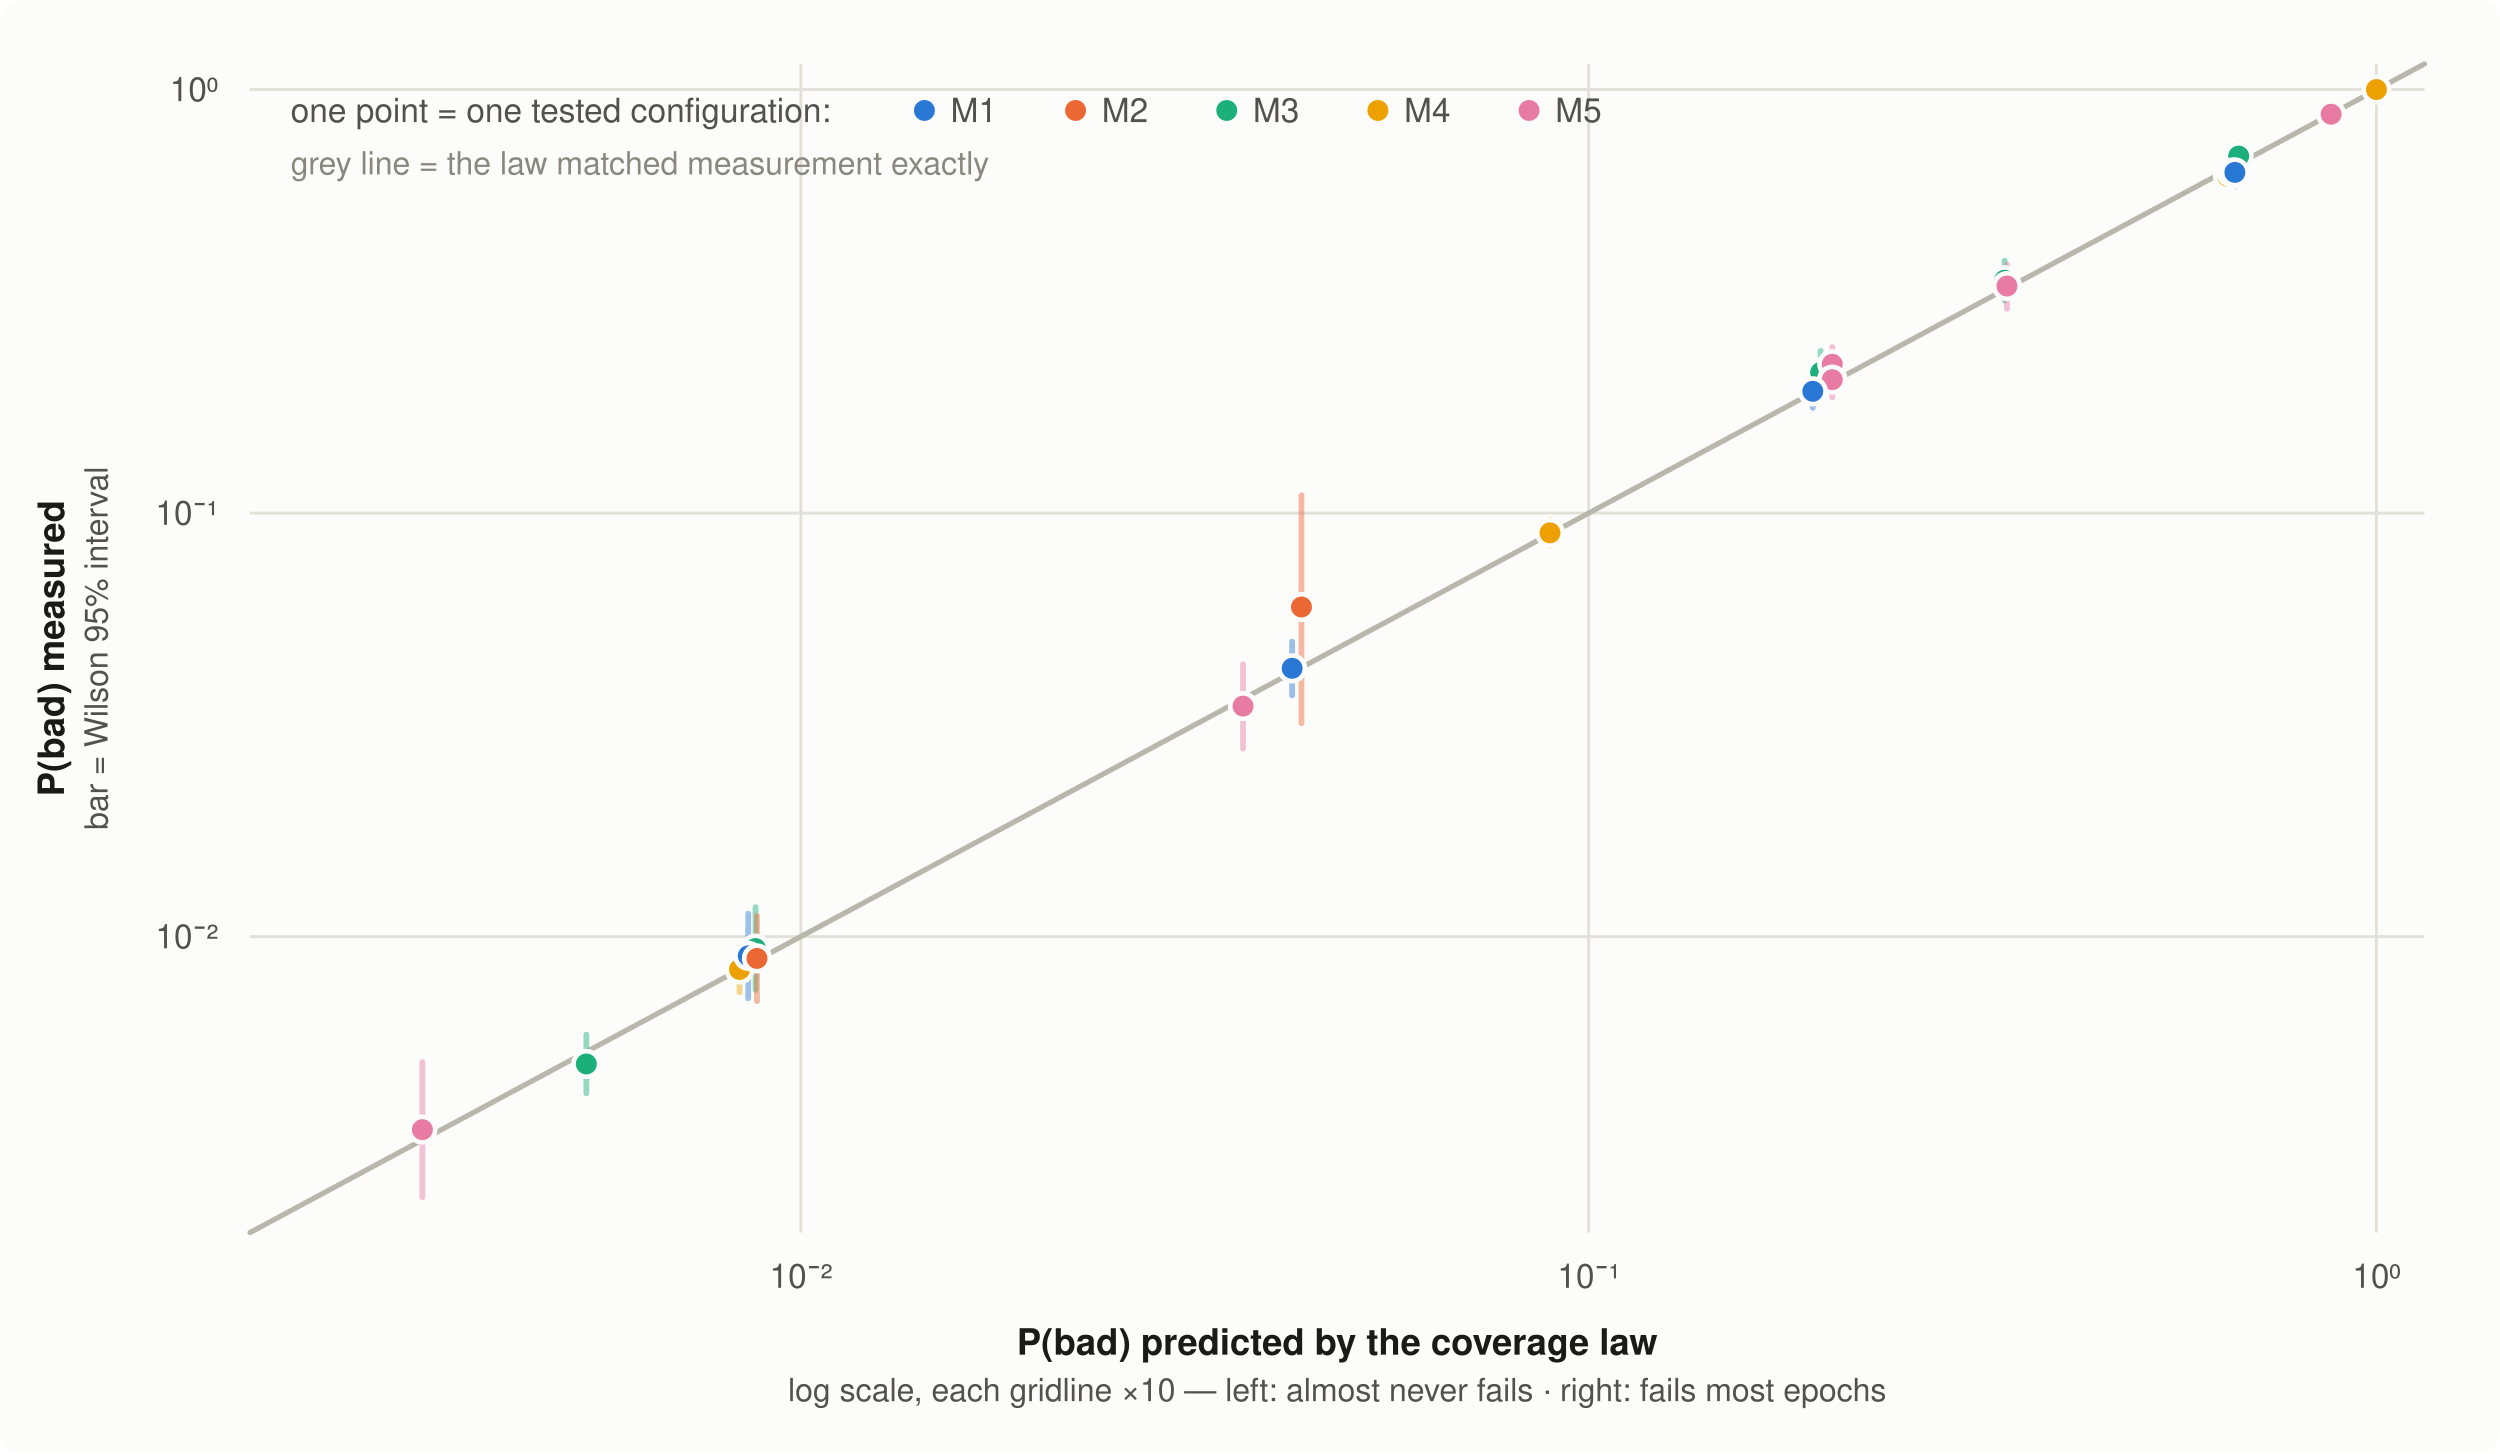
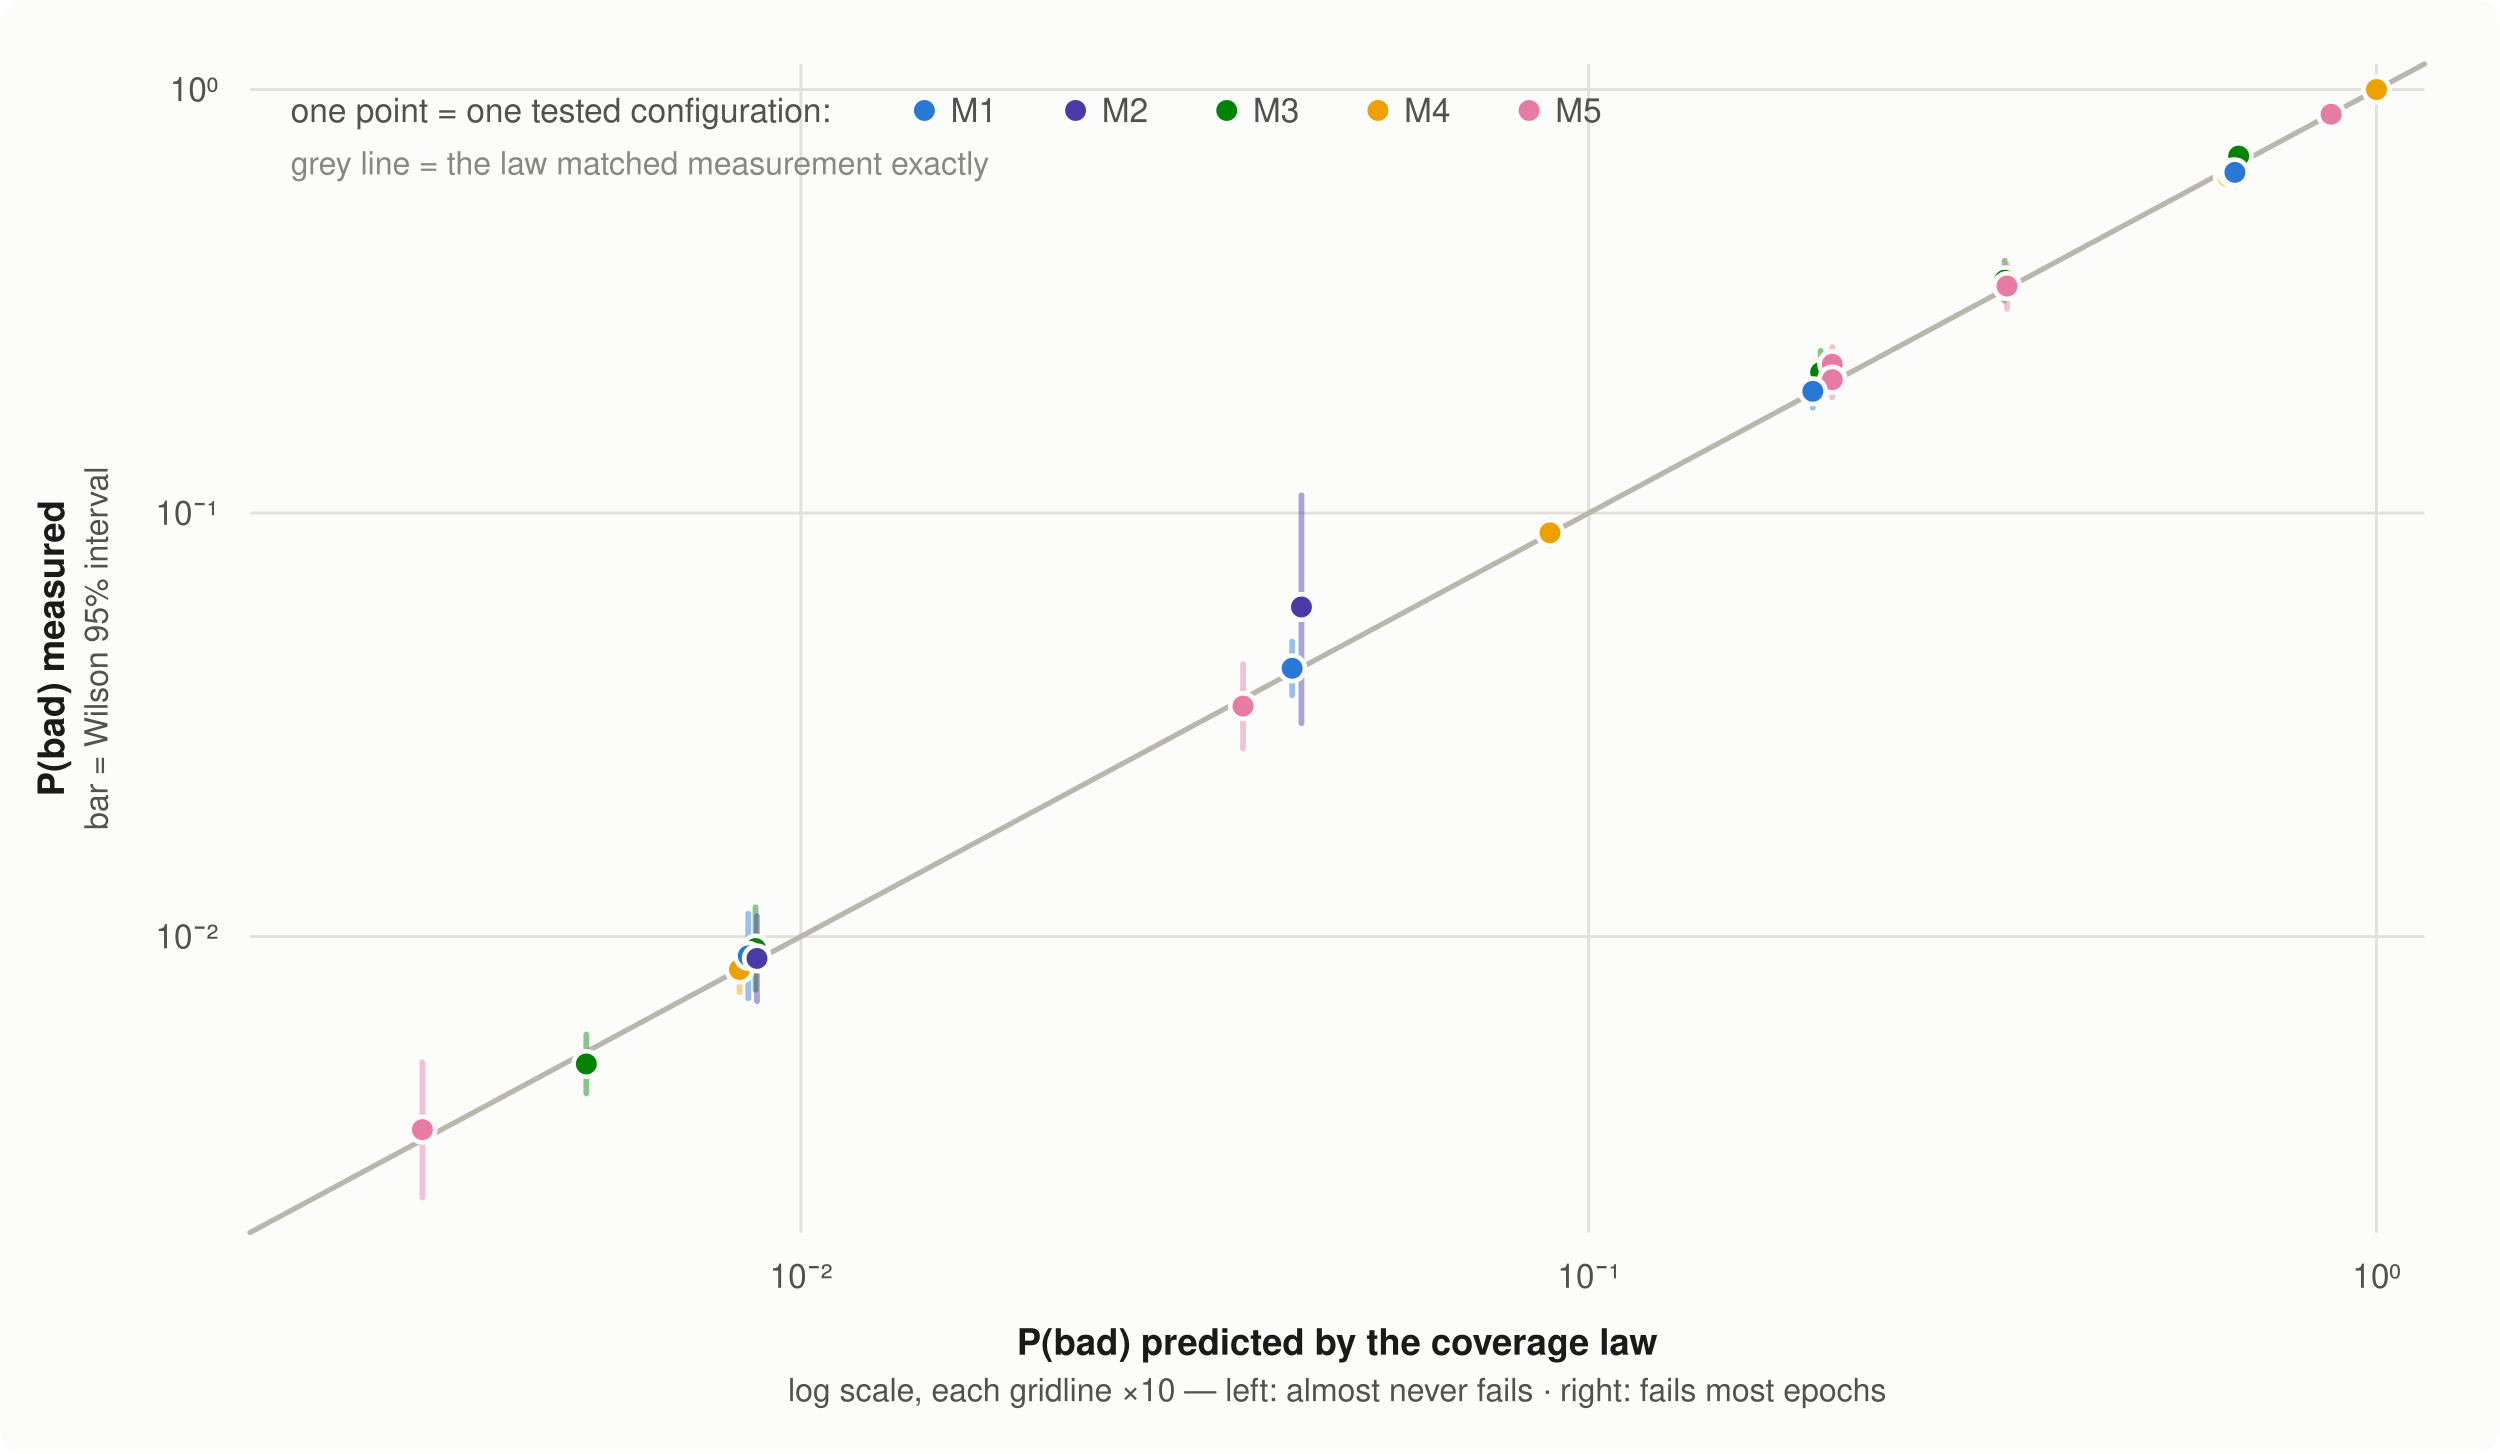
<svg xmlns="http://www.w3.org/2000/svg" viewBox="0 0 860 500" width="860" height="500" role="img" aria-labelledby="t d">
  <rect width="860" height="500" rx="8" fill="#fcfcfb" />
  <line x1="275.5" y1="22.0" x2="275.5" y2="424.0" stroke="#e2e0d8" stroke-width="1.0" />
  <line x1="86.0" y1="322.2" x2="834.0" y2="322.2" stroke="#e2e0d8" stroke-width="1.0" />
  <text x="275.5" y="443.0" font-size="11.5" fill="#52514e" font-family="-apple-system,BlinkMacSystemFont,Segoe UI,Helvetica,Arial,sans-serif" text-anchor="middle">10⁻²</text>
  <text x="75.0" y="326.2" font-size="11.5" fill="#52514e" font-family="-apple-system,BlinkMacSystemFont,Segoe UI,Helvetica,Arial,sans-serif" text-anchor="end">10⁻²</text>
  <line x1="546.5" y1="22.0" x2="546.5" y2="424.0" stroke="#e2e0d8" stroke-width="1.0" />
  <line x1="86.0" y1="176.5" x2="834.0" y2="176.5" stroke="#e2e0d8" stroke-width="1.0" />
  <text x="546.5" y="443.0" font-size="11.5" fill="#52514e" font-family="-apple-system,BlinkMacSystemFont,Segoe UI,Helvetica,Arial,sans-serif" text-anchor="middle">10⁻¹</text>
  <text x="75.0" y="180.5" font-size="11.5" fill="#52514e" font-family="-apple-system,BlinkMacSystemFont,Segoe UI,Helvetica,Arial,sans-serif" text-anchor="end">10⁻¹</text>
  <line x1="817.5" y1="22.0" x2="817.5" y2="424.0" stroke="#e2e0d8" stroke-width="1.0" />
  <line x1="86.0" y1="30.8" x2="834.0" y2="30.8" stroke="#e2e0d8" stroke-width="1.0" />
  <text x="817.5" y="443.0" font-size="11.5" fill="#52514e" font-family="-apple-system,BlinkMacSystemFont,Segoe UI,Helvetica,Arial,sans-serif" text-anchor="middle">10⁰</text>
  <text x="75.0" y="34.8" font-size="11.5" fill="#52514e" font-family="-apple-system,BlinkMacSystemFont,Segoe UI,Helvetica,Arial,sans-serif" text-anchor="end">10⁰</text>
  <line x1="86.0" y1="424.0" x2="834.0" y2="22.0" stroke="#b9b6ab" stroke-width="1.8" stroke-linecap="round" />
-   <line x1="689.6" y1="103.4" x2="689.6" y2="89.7" stroke="#1baf7a" stroke-width="2.0" stroke-linecap="round" opacity="0.45" />
-   <line x1="626.3" y1="135.7" x2="626.3" y2="120.7" stroke="#1baf7a" stroke-width="2.0" stroke-linecap="round" opacity="0.45" />
-   <line x1="770.1" y1="58.8" x2="770.1" y2="49.4" stroke="#1baf7a" stroke-width="2.0" stroke-linecap="round" opacity="0.45" />
-   <line x1="259.9" y1="340.5" x2="259.9" y2="312.1" stroke="#1baf7a" stroke-width="2.0" stroke-linecap="round" opacity="0.45" />
-   <line x1="201.7" y1="376.1" x2="201.7" y2="355.9" stroke="#1baf7a" stroke-width="2.0" stroke-linecap="round" opacity="0.45" />
+   <line x1="689.6" y1="103.4" x2="689.6" y2="89.7" stroke="#008300" stroke-width="2.0" stroke-linecap="round" opacity="0.45" />
+   <line x1="626.3" y1="135.7" x2="626.3" y2="120.7" stroke="#008300" stroke-width="2.0" stroke-linecap="round" opacity="0.45" />
+   <line x1="770.1" y1="58.8" x2="770.1" y2="49.4" stroke="#008300" stroke-width="2.0" stroke-linecap="round" opacity="0.45" />
+   <line x1="259.9" y1="340.5" x2="259.9" y2="312.1" stroke="#008300" stroke-width="2.0" stroke-linecap="round" opacity="0.45" />
+   <line x1="201.7" y1="376.1" x2="201.7" y2="355.9" stroke="#008300" stroke-width="2.0" stroke-linecap="round" opacity="0.45" />
  <line x1="817.5" y1="32.0" x2="817.5" y2="30.8" stroke="#eda100" stroke-width="2.0" stroke-linecap="round" opacity="0.45" />
  <line x1="766.4" y1="63.8" x2="766.4" y2="57.8" stroke="#eda100" stroke-width="2.0" stroke-linecap="round" opacity="0.45" />
  <line x1="533.2" y1="187.7" x2="533.2" y2="178.9" stroke="#eda100" stroke-width="2.0" stroke-linecap="round" opacity="0.45" />
  <line x1="254.4" y1="341.3" x2="254.4" y2="325.7" stroke="#eda100" stroke-width="2.0" stroke-linecap="round" opacity="0.45" />
  <line x1="690.4" y1="106.2" x2="690.4" y2="91.0" stroke="#e87ba4" stroke-width="2.0" stroke-linecap="round" opacity="0.45" />
  <line x1="630.3" y1="136.7" x2="630.3" y2="124.2" stroke="#e87ba4" stroke-width="2.0" stroke-linecap="round" opacity="0.45" />
  <line x1="630.3" y1="131.3" x2="630.3" y2="119.4" stroke="#e87ba4" stroke-width="2.0" stroke-linecap="round" opacity="0.45" />
  <line x1="630.3" y1="133.7" x2="630.3" y2="127.5" stroke="#e87ba4" stroke-width="2.0" stroke-linecap="round" opacity="0.45" />
  <line x1="427.6" y1="257.5" x2="427.6" y2="228.5" stroke="#e87ba4" stroke-width="2.0" stroke-linecap="round" opacity="0.45" />
  <line x1="145.3" y1="411.9" x2="145.3" y2="365.4" stroke="#e87ba4" stroke-width="2.0" stroke-linecap="round" opacity="0.45" />
  <line x1="801.9" y1="43.2" x2="801.9" y2="36.5" stroke="#e87ba4" stroke-width="2.0" stroke-linecap="round" opacity="0.45" />
  <line x1="767.7" y1="62.5" x2="767.7" y2="56.5" stroke="#2a78d6" stroke-width="2.0" stroke-linecap="round" opacity="0.45" />
  <line x1="623.6" y1="140.3" x2="623.6" y2="129.0" stroke="#2a78d6" stroke-width="2.0" stroke-linecap="round" opacity="0.45" />
  <line x1="768.8" y1="64.3" x2="768.8" y2="55.0" stroke="#2a78d6" stroke-width="2.0" stroke-linecap="round" opacity="0.45" />
  <line x1="444.5" y1="239.2" x2="444.5" y2="220.7" stroke="#2a78d6" stroke-width="2.0" stroke-linecap="round" opacity="0.45" />
  <line x1="257.4" y1="343.4" x2="257.4" y2="314.3" stroke="#2a78d6" stroke-width="2.0" stroke-linecap="round" opacity="0.45" />
-   <line x1="260.4" y1="344.4" x2="260.4" y2="315.1" stroke="#eb6834" stroke-width="2.0" stroke-linecap="round" opacity="0.45" />
-   <line x1="447.7" y1="248.8" x2="447.7" y2="170.4" stroke="#eb6834" stroke-width="2.0" stroke-linecap="round" opacity="0.45" />
-   <circle cx="689.6" cy="96.4" r="4.4" fill="#1baf7a" stroke="#fcfcfb" stroke-width="1.6" />
-   <circle cx="626.3" cy="128.1" r="4.4" fill="#1baf7a" stroke="#fcfcfb" stroke-width="1.6" />
-   <circle cx="770.1" cy="53.7" r="4.4" fill="#1baf7a" stroke="#fcfcfb" stroke-width="1.6" />
-   <circle cx="259.9" cy="326.3" r="4.4" fill="#1baf7a" stroke="#fcfcfb" stroke-width="1.6" />
-   <circle cx="201.7" cy="366.0" r="4.4" fill="#1baf7a" stroke="#fcfcfb" stroke-width="1.6" />
+   <line x1="260.4" y1="344.4" x2="260.4" y2="315.1" stroke="#4a3aa7" stroke-width="2.0" stroke-linecap="round" opacity="0.45" />
+   <line x1="447.7" y1="248.8" x2="447.7" y2="170.4" stroke="#4a3aa7" stroke-width="2.0" stroke-linecap="round" opacity="0.45" />
+   <circle cx="689.6" cy="96.4" r="4.4" fill="#008300" stroke="#fcfcfb" stroke-width="1.6" />
+   <circle cx="626.3" cy="128.1" r="4.4" fill="#008300" stroke="#fcfcfb" stroke-width="1.6" />
+   <circle cx="770.1" cy="53.7" r="4.4" fill="#008300" stroke="#fcfcfb" stroke-width="1.6" />
+   <circle cx="259.9" cy="326.3" r="4.4" fill="#008300" stroke="#fcfcfb" stroke-width="1.6" />
+   <circle cx="201.7" cy="366.0" r="4.4" fill="#008300" stroke="#fcfcfb" stroke-width="1.6" />
  <circle cx="817.5" cy="30.8" r="4.4" fill="#eda100" stroke="#fcfcfb" stroke-width="1.6" />
  <circle cx="766.4" cy="60.7" r="4.4" fill="#eda100" stroke="#fcfcfb" stroke-width="1.6" />
  <circle cx="533.2" cy="183.3" r="4.4" fill="#eda100" stroke="#fcfcfb" stroke-width="1.6" />
  <circle cx="254.4" cy="333.5" r="4.4" fill="#eda100" stroke="#fcfcfb" stroke-width="1.6" />
  <circle cx="690.4" cy="98.4" r="4.4" fill="#e87ba4" stroke="#fcfcfb" stroke-width="1.6" />
  <circle cx="630.3" cy="130.4" r="4.4" fill="#e87ba4" stroke="#fcfcfb" stroke-width="1.6" />
  <circle cx="630.3" cy="125.3" r="4.4" fill="#e87ba4" stroke="#fcfcfb" stroke-width="1.6" />
  <circle cx="630.3" cy="130.6" r="4.4" fill="#e87ba4" stroke="#fcfcfb" stroke-width="1.6" />
  <circle cx="427.6" cy="242.9" r="4.4" fill="#e87ba4" stroke="#fcfcfb" stroke-width="1.6" />
  <circle cx="145.3" cy="388.6" r="4.4" fill="#e87ba4" stroke="#fcfcfb" stroke-width="1.6" />
  <circle cx="801.9" cy="39.3" r="4.4" fill="#e87ba4" stroke="#fcfcfb" stroke-width="1.6" />
  <circle cx="767.7" cy="59.4" r="4.4" fill="#2a78d6" stroke="#fcfcfb" stroke-width="1.6" />
  <circle cx="623.6" cy="134.6" r="4.4" fill="#2a78d6" stroke="#fcfcfb" stroke-width="1.6" />
  <circle cx="768.8" cy="59.3" r="4.4" fill="#2a78d6" stroke="#fcfcfb" stroke-width="1.6" />
  <circle cx="444.5" cy="229.9" r="4.4" fill="#2a78d6" stroke="#fcfcfb" stroke-width="1.6" />
  <circle cx="257.4" cy="328.8" r="4.4" fill="#2a78d6" stroke="#fcfcfb" stroke-width="1.6" />
-   <circle cx="260.4" cy="329.7" r="4.4" fill="#eb6834" stroke="#fcfcfb" stroke-width="1.6" />
-   <circle cx="447.7" cy="208.8" r="4.4" fill="#eb6834" stroke="#fcfcfb" stroke-width="1.6" />
+   <circle cx="260.4" cy="329.7" r="4.4" fill="#4a3aa7" stroke="#fcfcfb" stroke-width="1.6" />
+   <circle cx="447.7" cy="208.8" r="4.4" fill="#4a3aa7" stroke="#fcfcfb" stroke-width="1.6" />
  <text x="460.0" y="466.0" font-size="12.5" fill="#1a1a19" font-family="-apple-system,BlinkMacSystemFont,Segoe UI,Helvetica,Arial,sans-serif" text-anchor="middle" font-weight="600">P(bad) predicted by the coverage law</text>
  <text x="460.0" y="482.0" font-size="11" fill="#52514e" font-family="-apple-system,BlinkMacSystemFont,Segoe UI,Helvetica,Arial,sans-serif" text-anchor="middle">log scale, each gridline ×10 — left: almost never fails · right: fails most epochs</text>
  <text x="0" y="0" transform="translate(22,223.0) rotate(-90)" text-anchor="middle" font-size="12.5" font-weight="600" fill="#1a1a19" font-family="-apple-system,BlinkMacSystemFont,Segoe UI,Helvetica,Arial,sans-serif">P(bad) measured</text>
  <text x="0" y="0" transform="translate(37,223.0) rotate(-90)" text-anchor="middle" font-size="11" fill="#52514e" font-family="-apple-system,BlinkMacSystemFont,Segoe UI,Helvetica,Arial,sans-serif">bar = Wilson 95% interval</text>
  <text x="100.0" y="42.0" font-size="11.5" fill="#52514e" font-family="-apple-system,BlinkMacSystemFont,Segoe UI,Helvetica,Arial,sans-serif">one point = one tested configuration:</text>
  <text x="100.0" y="60.0" font-size="11" fill="#8a887e" font-family="-apple-system,BlinkMacSystemFont,Segoe UI,Helvetica,Arial,sans-serif">grey line = the law matched measurement exactly</text>
  <circle cx="318.0" cy="38.0" r="4.4" fill="#2a78d6" stroke="#fcfcfb" stroke-width="1.6" />
  <text x="327.0" y="42.0" font-size="11.5" fill="#52514e" font-family="-apple-system,BlinkMacSystemFont,Segoe UI,Helvetica,Arial,sans-serif">M1</text>
-   <circle cx="370.0" cy="38.0" r="4.4" fill="#eb6834" stroke="#fcfcfb" stroke-width="1.6" />
+   <circle cx="370.0" cy="38.0" r="4.4" fill="#4a3aa7" stroke="#fcfcfb" stroke-width="1.6" />
  <text x="379.0" y="42.0" font-size="11.5" fill="#52514e" font-family="-apple-system,BlinkMacSystemFont,Segoe UI,Helvetica,Arial,sans-serif">M2</text>
-   <circle cx="422.0" cy="38.0" r="4.4" fill="#1baf7a" stroke="#fcfcfb" stroke-width="1.6" />
+   <circle cx="422.0" cy="38.0" r="4.4" fill="#008300" stroke="#fcfcfb" stroke-width="1.6" />
  <text x="431.0" y="42.0" font-size="11.5" fill="#52514e" font-family="-apple-system,BlinkMacSystemFont,Segoe UI,Helvetica,Arial,sans-serif">M3</text>
  <circle cx="474.0" cy="38.0" r="4.4" fill="#eda100" stroke="#fcfcfb" stroke-width="1.6" />
  <text x="483.0" y="42.0" font-size="11.5" fill="#52514e" font-family="-apple-system,BlinkMacSystemFont,Segoe UI,Helvetica,Arial,sans-serif">M4</text>
  <circle cx="526.0" cy="38.0" r="4.4" fill="#e87ba4" stroke="#fcfcfb" stroke-width="1.6" />
  <text x="535.0" y="42.0" font-size="11.5" fill="#52514e" font-family="-apple-system,BlinkMacSystemFont,Segoe UI,Helvetica,Arial,sans-serif">M5</text>
</svg>
